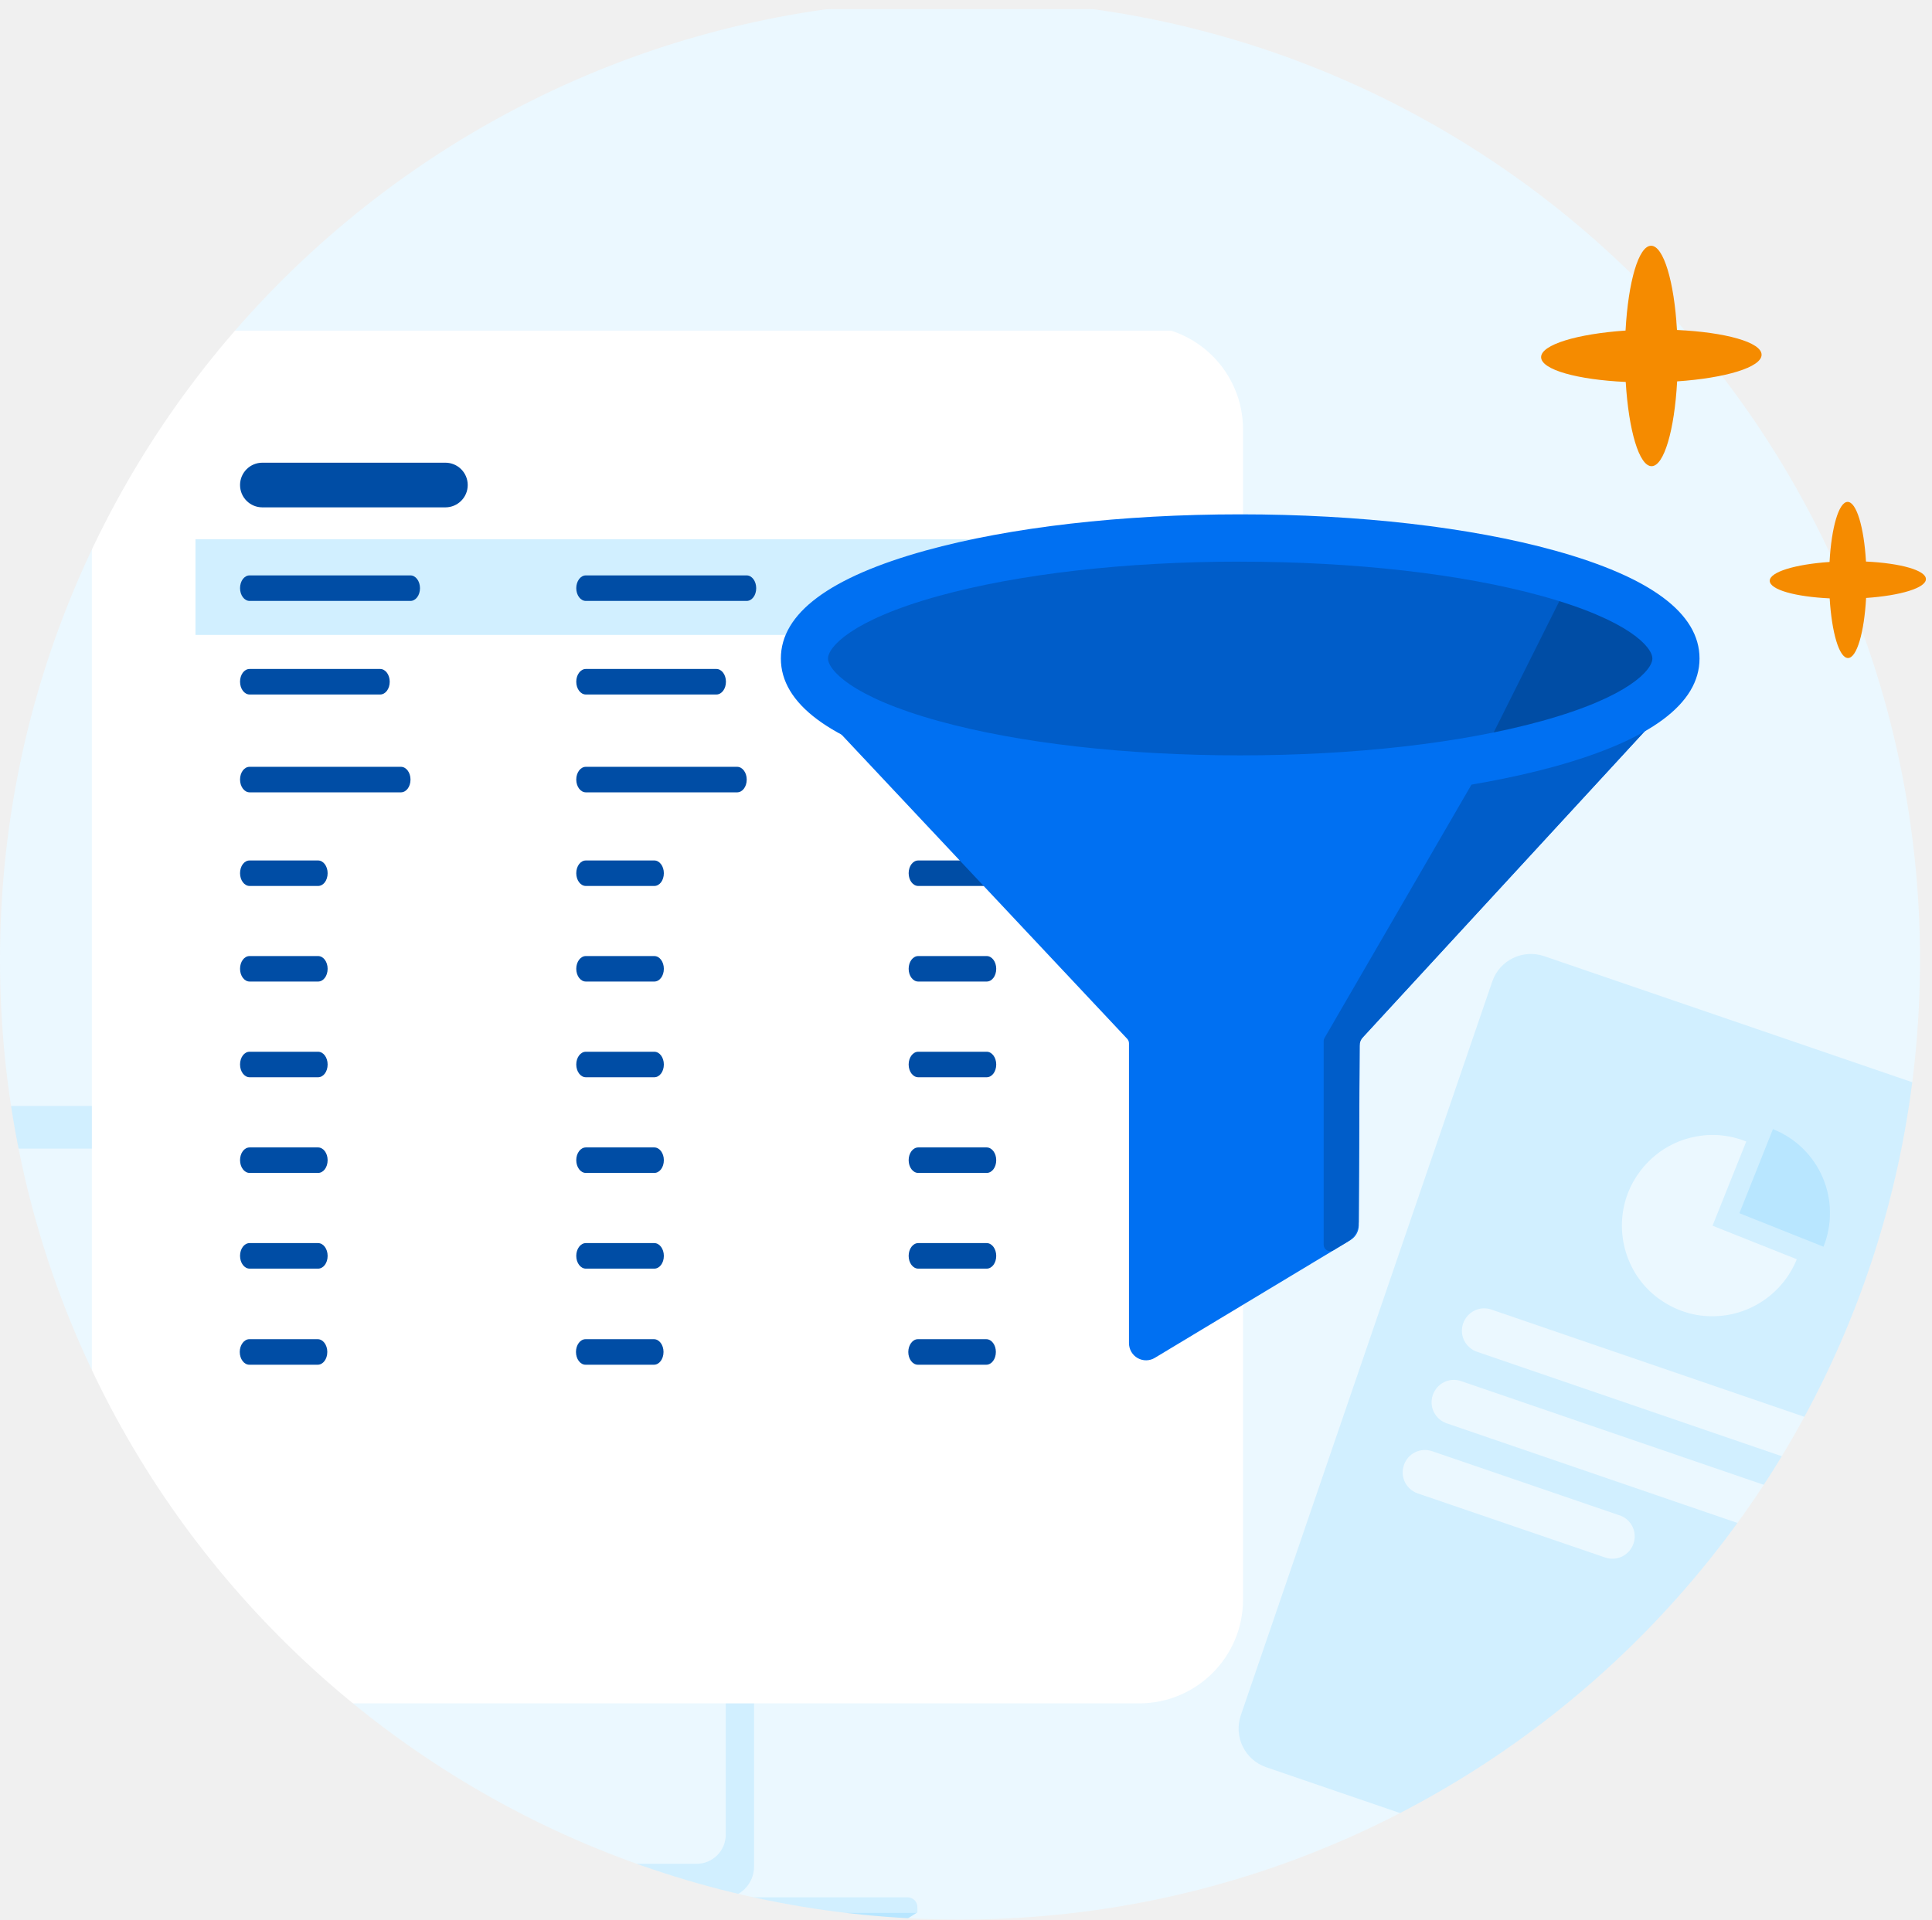
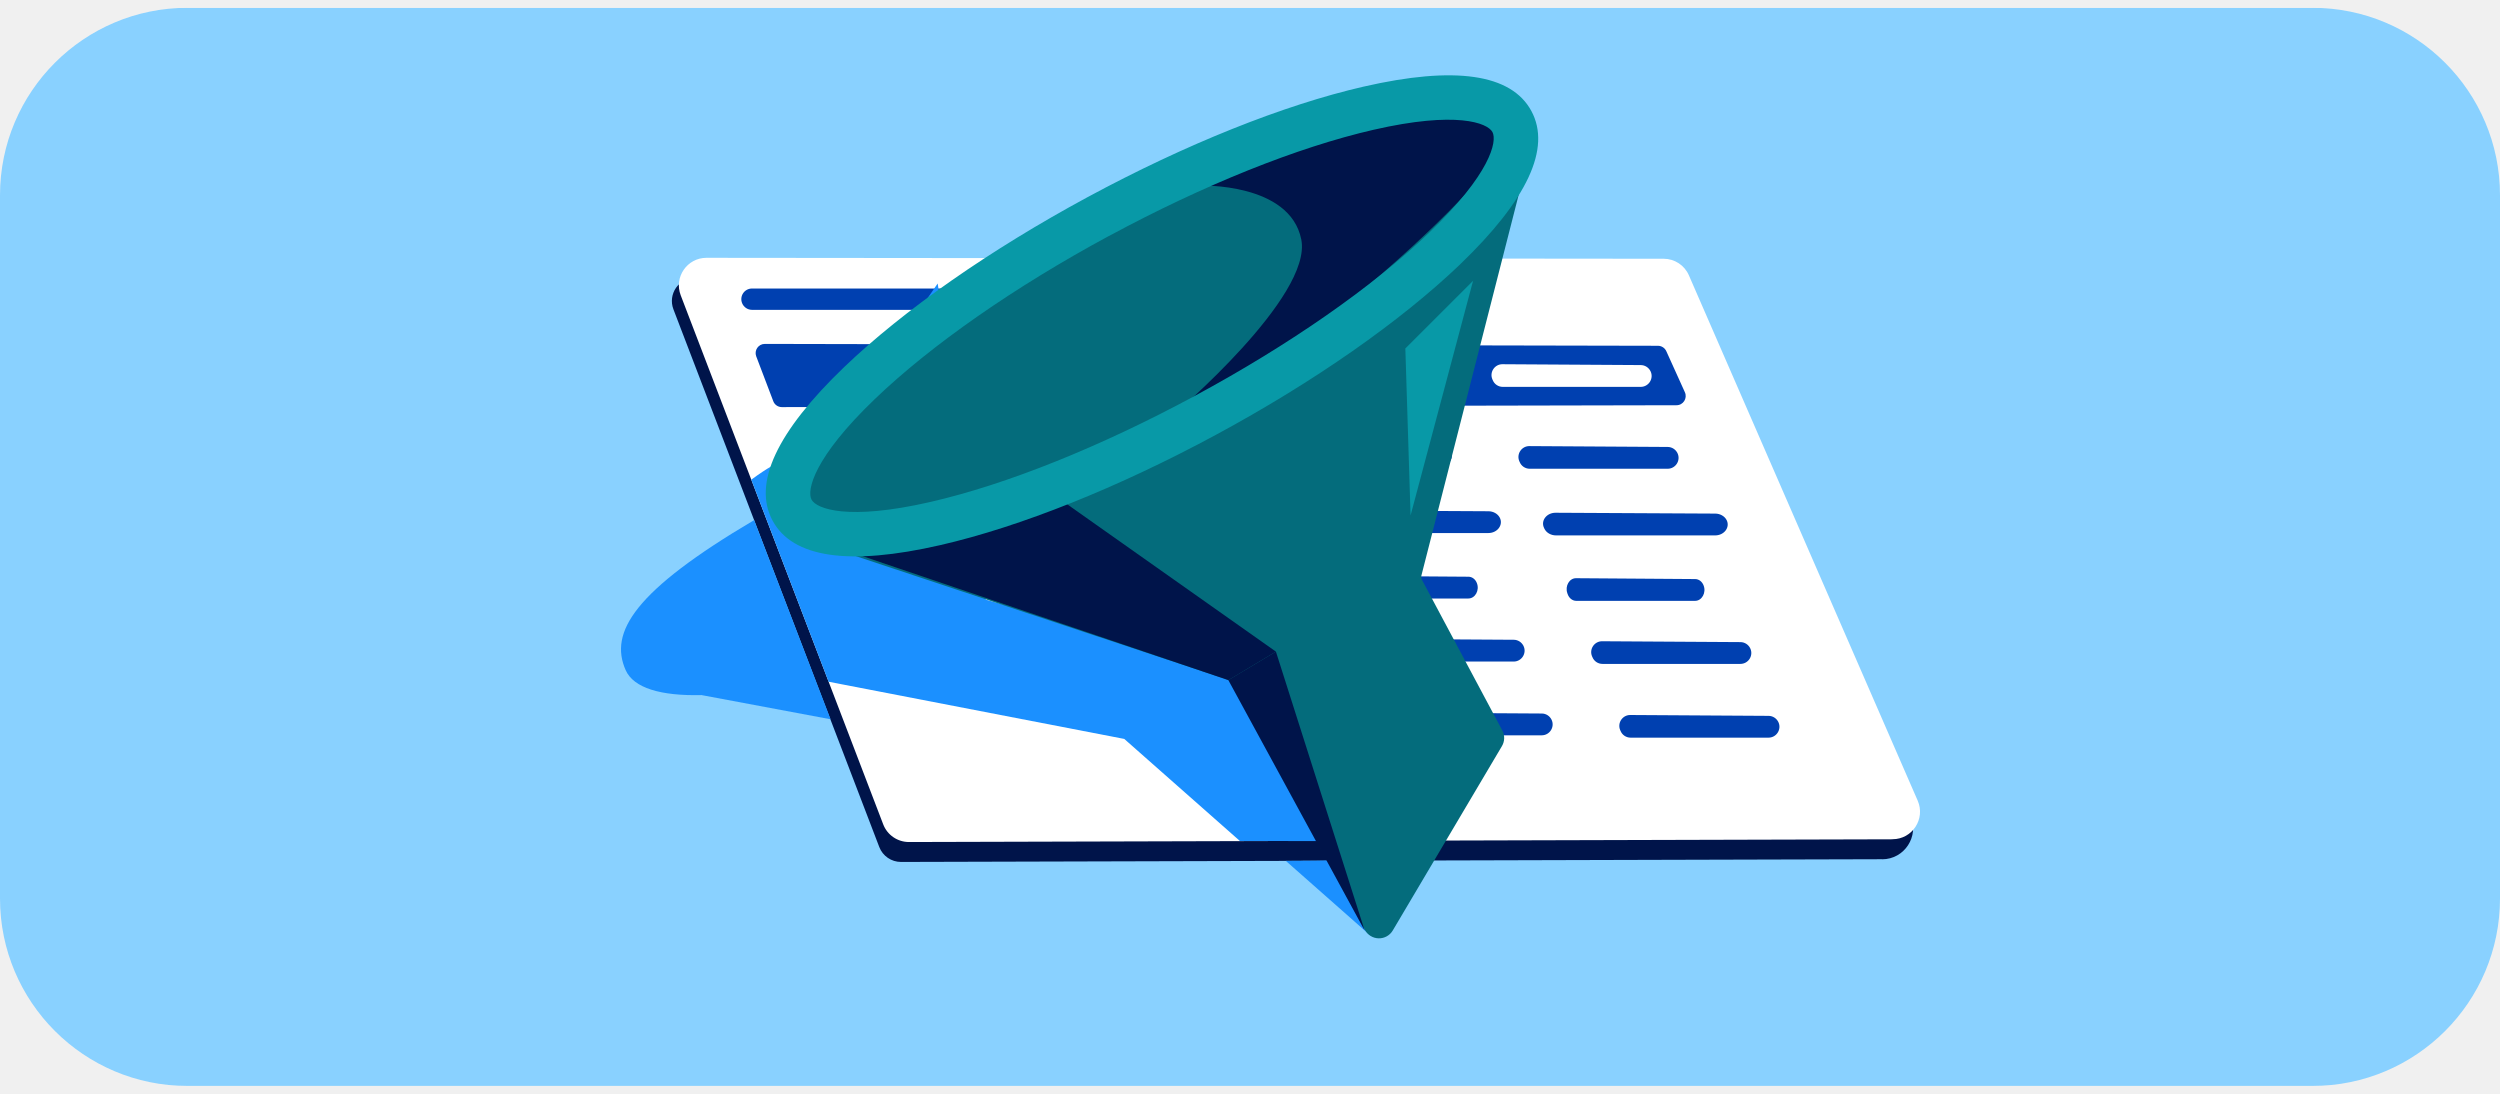
- <svg xmlns="http://www.w3.org/2000/svg" width="161" height="160" viewBox="0 0 161 160" fill="none">
-   <mask id="mask0_2672_44795" style="mask-type:alpha" maskUnits="userSpaceOnUse" x="0" y="0" width="160" height="160">
-     <circle cx="80" cy="80" r="80" fill="#EBF8FF" />
+ <svg xmlns="http://www.w3.org/2000/svg" width="160" height="70" viewBox="0 0 160 70" fill="none">
+   <mask id="mask0_4011_81662" style="mask-type:luminance" maskUnits="userSpaceOnUse" x="0" y="0" width="160" height="70">
+     <path d="M160 0.5H0V69.5H160V0.5Z" fill="white" />
  </mask>
-   <g mask="url(#mask0_2672_44795)">
-     <path d="M178.026 0.766H-44.821C-46.273 0.764 -47.712 1.063 -49.054 1.646C-50.396 2.229 -51.616 3.084 -52.644 4.162C-53.671 5.24 -54.487 6.52 -55.043 7.929C-55.599 9.337 -55.885 10.848 -55.885 12.373V149.913C-55.885 152.994 -54.719 155.95 -52.645 158.128C-50.569 160.307 -47.755 161.531 -44.821 161.531H178.026C180.961 161.531 183.775 160.307 185.85 158.128C187.925 155.95 189.091 152.994 189.091 149.913V12.373C189.091 10.848 188.805 9.337 188.248 7.929C187.692 6.52 186.877 5.24 185.849 4.162C184.822 3.084 183.602 2.229 182.26 1.646C180.917 1.063 179.479 0.764 178.026 0.766Z" fill="#EBF8FF" />
-     <path d="M60.222 92.182H-33.466C-34.91 92.182 -36.08 93.354 -36.08 94.801V155.585C-36.08 157.032 -34.91 158.204 -33.466 158.204H60.222C61.666 158.204 62.837 157.032 62.837 155.585V94.801C62.837 93.354 61.666 92.182 60.222 92.182Z" fill="#D1EFFF" />
-     <path d="M58.053 95.739H-31.427C-32.767 95.739 -33.853 96.828 -33.853 98.17V152.919C-33.853 154.262 -32.767 155.35 -31.427 155.35H58.053C59.393 155.35 60.479 154.262 60.479 152.919V98.17C60.479 96.828 59.393 95.739 58.053 95.739Z" fill="#EBF8FF" />
-     <path d="M76.449 159.413H-46.709L-43.617 160.67C-43.422 160.749 -43.214 160.79 -43.004 160.792L73.285 161.082C73.592 161.083 73.893 160.998 74.153 160.836L76.447 159.404L76.449 159.413Z" fill="#B8E6FF" />
-     <path d="M76.449 158.961C76.449 158.743 76.362 158.534 76.208 158.381C76.054 158.227 75.845 158.141 75.628 158.141H-45.887C-46.105 158.141 -46.313 158.227 -46.467 158.381C-46.621 158.534 -46.708 158.743 -46.709 158.961V159.413H76.449V158.961Z" fill="#D1EFFF" />
-     <path d="M7.705 158.115H21.908V158.405C21.908 158.712 21.786 159.007 21.57 159.224C21.352 159.442 21.058 159.564 20.752 159.564H8.854C8.547 159.564 8.253 159.442 8.036 159.224C7.819 159.007 7.697 158.712 7.697 158.405V158.115H7.705Z" fill="#9EDDFF" />
-     <path d="M13.559 94.508C13.908 94.508 14.192 94.224 14.192 93.874C14.192 93.523 13.908 93.239 13.559 93.239C13.209 93.239 12.925 93.523 12.925 93.874C12.925 94.224 13.209 94.508 13.559 94.508Z" fill="#B8E6FF" />
-     <path d="M170.718 94.097L128.68 79.697C126.895 79.091 124.958 80.034 124.352 81.819L103.4 142.973C102.794 144.758 103.737 146.695 105.523 147.302L147.56 161.702C149.346 162.308 151.283 161.365 151.889 159.579L172.84 98.426C173.447 96.641 172.504 94.704 170.718 94.097Z" fill="#D1EFFF" />
-     <path d="M145.506 95.141C144.125 94.585 142.592 94.45 141.144 94.77C139.678 95.073 138.348 95.814 137.304 96.892C136.259 97.97 135.552 99.317 135.283 100.783C135.013 102.248 135.182 103.764 135.771 105.145C136.36 106.526 137.337 107.688 138.6 108.496C139.847 109.305 141.312 109.743 142.811 109.709C144.31 109.692 145.758 109.221 146.988 108.378C148.217 107.536 149.177 106.341 149.733 104.959L142.71 102.164L145.523 95.141H145.506Z" fill="#EBF8FF" />
-     <path d="M147.745 94.114L144.95 101.121L151.956 103.916C152.327 102.99 152.512 102.013 152.495 101.02C152.495 100.026 152.276 99.049 151.889 98.139C151.501 97.23 150.929 96.405 150.221 95.714C149.514 95.024 148.672 94.485 147.745 94.114Z" fill="#B8E6FF" />
-     <path d="M153.573 119.192L124.284 109.154C123.308 108.817 122.263 109.339 121.927 110.316C121.59 111.293 122.112 112.337 123.089 112.674L152.377 122.712C153.354 123.049 154.398 122.527 154.735 121.55C155.072 120.573 154.55 119.529 153.573 119.192Z" fill="#EBF8FF" />
-     <path d="M151.047 125.154L121.758 115.116C120.781 114.779 119.737 115.301 119.4 116.278C119.063 117.255 119.585 118.299 120.562 118.636L149.851 128.674C150.828 129.011 151.889 128.489 152.209 127.512C152.545 126.535 152.023 125.491 151.047 125.154Z" fill="#EBF8FF" />
-     <path d="M134.946 126.3L119.35 120.961C118.373 120.624 117.312 121.146 116.992 122.123C116.655 123.1 117.177 124.144 118.154 124.481L133.767 129.82C134.744 130.157 135.788 129.634 136.125 128.658C136.461 127.681 135.939 126.637 134.963 126.3H134.946Z" fill="#EBF8FF" />
-     <g clip-path="url(#clip0_2672_44795)">
-       <path d="M94.934 27.144H16.078C11.299 27.144 7.426 31.017 7.426 35.795V133.324C7.426 138.103 11.299 141.976 16.078 141.976H94.934C99.712 141.976 103.586 138.103 103.586 133.324V35.795C103.586 31.017 99.712 27.144 94.934 27.144Z" fill="white" />
-       <path fill-rule="evenodd" clip-rule="evenodd" d="M16.291 36.441C16.291 36.048 16.399 35.732 16.531 35.732H93.982C94.114 35.732 94.222 36.033 94.222 36.441V132.682C94.222 133.075 94.114 133.391 93.982 133.391H16.531C16.399 133.391 16.291 133.09 16.291 132.682V36.441Z" fill="white" />
-       <path d="M94.228 44.945H16.291V52.922H94.228V44.945Z" fill="#D1EFFF" />
-       <path d="M20.802 47.96H34.203C34.642 47.96 34.999 48.437 34.999 49.026C34.999 49.626 34.642 50.088 34.203 50.088H20.802C20.361 50.088 20.004 49.611 20.004 49.026C20.004 48.437 20.349 47.96 20.802 47.96Z" fill="#004DA5" />
-       <path d="M20.802 55.759H31.682C32.12 55.759 32.477 56.236 32.477 56.822C32.477 57.422 32.12 57.887 31.682 57.887H20.802C20.361 57.887 20.004 57.41 20.004 56.822C20.004 56.236 20.349 55.759 20.802 55.759Z" fill="#004DA5" />
-       <path d="M20.802 63.915H33.411C33.852 63.915 34.209 64.392 34.209 64.978C34.209 65.578 33.852 66.043 33.411 66.043H20.802C20.361 66.043 20.004 65.566 20.004 64.978C20.004 64.389 20.349 63.915 20.802 63.915Z" fill="#004DA5" />
-       <path d="M20.802 71.721H26.506C26.948 71.721 27.302 72.198 27.302 72.783C27.302 73.384 26.948 73.846 26.506 73.846H20.802C20.361 73.846 20.004 73.372 20.004 72.783C20.004 72.189 20.349 71.721 20.802 71.721Z" fill="#004DA5" />
-       <path d="M20.802 79.688H26.506C26.948 79.688 27.302 80.162 27.302 80.75C27.302 81.351 26.948 81.813 26.506 81.813H20.802C20.361 81.813 20.004 81.339 20.004 80.75C20.004 80.162 20.349 79.688 20.802 79.688Z" fill="#004DA5" />
-       <path d="M20.802 95.64H26.506C26.948 95.64 27.302 96.114 27.302 96.702C27.302 97.303 26.948 97.765 26.506 97.765H20.802C20.361 97.765 20.004 97.288 20.004 96.702C20.004 96.114 20.349 95.64 20.802 95.64Z" fill="#004DA5" />
-       <path d="M20.802 87.664H26.506C26.948 87.664 27.302 88.138 27.302 88.727C27.302 89.327 26.948 89.79 26.506 89.79H20.802C20.361 89.79 20.004 89.315 20.004 88.727C20.004 88.138 20.349 87.664 20.802 87.664Z" fill="#004DA5" />
-       <path d="M20.802 103.613H26.506C26.948 103.613 27.302 104.091 27.302 104.679C27.302 105.279 26.948 105.742 26.506 105.742H20.802C20.361 105.742 20.004 105.264 20.004 104.679C20.004 104.091 20.349 103.613 20.802 103.613Z" fill="#004DA5" />
-       <path d="M20.776 111.623H26.479C26.918 111.623 27.275 112.1 27.275 112.686C27.275 113.286 26.918 113.751 26.479 113.751H20.776C20.337 113.751 19.98 113.274 19.98 112.686C19.98 112.1 20.349 111.623 20.776 111.623Z" fill="#004DA5" />
-       <path d="M48.821 47.96H62.221C62.66 47.96 63.017 48.437 63.017 49.026C63.017 49.626 62.66 50.088 62.221 50.088H48.821C48.379 50.088 48.022 49.611 48.022 49.026C48.022 48.437 48.379 47.96 48.821 47.96Z" fill="#004DA5" />
-       <path d="M48.821 55.759H59.7C60.138 55.759 60.495 56.236 60.495 56.822C60.495 57.422 60.138 57.887 59.7 57.887H48.821C48.379 57.887 48.022 57.41 48.022 56.822C48.022 56.236 48.379 55.759 48.821 55.759Z" fill="#004DA5" />
-       <path d="M48.821 63.915H61.429C61.87 63.915 62.227 64.392 62.227 64.978C62.227 65.578 61.87 66.043 61.429 66.043H48.821C48.379 66.043 48.022 65.566 48.022 64.978C48.022 64.389 48.379 63.915 48.821 63.915Z" fill="#004DA5" />
-       <path d="M48.821 71.721H54.524C54.966 71.721 55.32 72.198 55.32 72.783C55.32 73.384 54.966 73.846 54.524 73.846H48.821C48.379 73.846 48.022 73.372 48.022 72.783C48.022 72.189 48.379 71.721 48.821 71.721Z" fill="#004DA5" />
-       <path d="M48.821 79.688H54.524C54.966 79.688 55.32 80.162 55.32 80.75C55.32 81.351 54.966 81.813 54.524 81.813H48.821C48.379 81.813 48.022 81.339 48.022 80.75C48.022 80.162 48.379 79.688 48.821 79.688Z" fill="#004DA5" />
-       <path d="M48.821 95.64H54.524C54.966 95.64 55.32 96.114 55.32 96.702C55.32 97.303 54.966 97.765 54.524 97.765H48.821C48.379 97.765 48.022 97.288 48.022 96.702C48.022 96.114 48.379 95.64 48.821 95.64Z" fill="#004DA5" />
-       <path d="M48.821 87.664H54.524C54.966 87.664 55.32 88.138 55.32 88.727C55.32 89.327 54.966 89.79 54.524 89.79H48.821C48.379 89.79 48.022 89.315 48.022 88.727C48.022 88.138 48.379 87.664 48.821 87.664Z" fill="#004DA5" />
-       <path d="M48.821 103.613H54.524C54.966 103.613 55.32 104.091 55.32 104.679C55.32 105.279 54.966 105.742 54.524 105.742H48.821C48.379 105.742 48.022 105.264 48.022 104.679C48.022 104.091 48.379 103.613 48.821 103.613Z" fill="#004DA5" />
-       <path d="M48.794 111.623H54.497C54.936 111.623 55.293 112.1 55.293 112.686C55.293 113.286 54.936 113.751 54.497 113.751H48.794C48.355 113.751 47.998 113.274 47.998 112.686C47.998 112.1 48.355 111.623 48.794 111.623Z" fill="#004DA5" />
-       <path d="M76.52 47.96H89.921C90.359 47.96 90.716 48.437 90.716 49.026C90.716 49.626 90.359 50.088 89.921 50.088H76.52C76.078 50.088 75.721 49.611 75.721 49.026C75.721 48.437 76.078 47.96 76.52 47.96Z" fill="#004DA5" />
-       <path d="M76.52 55.759H87.399C87.837 55.759 88.195 56.236 88.195 56.822C88.195 57.422 87.837 57.887 87.399 57.887H76.52C76.078 57.887 75.721 57.41 75.721 56.822C75.721 56.236 76.078 55.759 76.52 55.759Z" fill="#004DA5" />
-       <path d="M76.52 63.915H89.128C89.569 63.915 89.927 64.392 89.927 64.978C89.927 65.578 89.569 66.043 89.128 66.043H76.52C76.078 66.043 75.721 65.566 75.721 64.978C75.721 64.389 76.078 63.915 76.52 63.915Z" fill="#004DA5" />
-       <path d="M76.52 71.721H82.224C82.662 71.721 83.019 72.198 83.019 72.783C83.019 73.384 82.662 73.846 82.224 73.846H76.52C76.078 73.846 75.721 73.372 75.721 72.783C75.721 72.189 76.078 71.721 76.52 71.721Z" fill="#004DA5" />
-       <path d="M76.52 79.688H82.224C82.662 79.688 83.019 80.162 83.019 80.75C83.019 81.351 82.662 81.813 82.224 81.813H76.52C76.078 81.813 75.721 81.339 75.721 80.75C75.721 80.162 76.078 79.688 76.52 79.688Z" fill="#004DA5" />
-       <path d="M76.52 95.64H82.224C82.662 95.64 83.019 96.114 83.019 96.702C83.019 97.303 82.662 97.765 82.224 97.765H76.52C76.078 97.765 75.721 97.288 75.721 96.702C75.721 96.114 76.078 95.64 76.52 95.64Z" fill="#004DA5" />
-       <path d="M76.52 87.664H82.224C82.662 87.664 83.019 88.138 83.019 88.727C83.019 89.327 82.662 89.79 82.224 89.79H76.52C76.078 89.79 75.721 89.315 75.721 88.727C75.721 88.138 76.078 87.664 76.52 87.664Z" fill="#004DA5" />
-       <path d="M76.52 103.613H82.224C82.662 103.613 83.019 104.091 83.019 104.679C83.019 105.279 82.662 105.742 82.224 105.742H76.52C76.078 105.742 75.721 105.264 75.721 104.679C75.721 104.091 76.078 103.613 76.52 103.613Z" fill="#004DA5" />
-       <path d="M76.487 111.623H82.191C82.632 111.623 82.989 112.1 82.989 112.686C82.989 113.286 82.632 113.751 82.191 113.751H76.487C76.046 113.751 75.691 113.274 75.691 112.686C75.697 112.1 76.052 111.623 76.487 111.623Z" fill="#004DA5" />
-       <path d="M37.115 38.566H21.865C20.837 38.566 20.004 39.4 20.004 40.428C20.004 41.456 20.837 42.289 21.865 42.289H37.115C38.143 42.289 38.977 41.456 38.977 40.428C38.977 39.4 38.143 38.566 37.115 38.566Z" fill="#004DA5" />
-     </g>
-     <path d="M69.873 60.959L93.936 86.589C94.03 86.692 94.083 86.826 94.082 86.966V111.953C94.082 112.206 94.148 112.455 94.275 112.674C94.402 112.893 94.584 113.074 94.804 113.198C95.024 113.323 95.273 113.386 95.525 113.383C95.778 113.379 96.024 113.308 96.24 113.176L112.538 103.362C112.749 103.236 112.923 103.057 113.044 102.844C113.165 102.63 113.229 102.389 113.23 102.143L113.306 86.966C113.306 86.829 113.358 86.697 113.45 86.596L138.015 59.918L69.873 60.959Z" fill="#0070F2" />
-     <path d="M110.307 86.797V103.746C110.307 103.842 110.332 103.936 110.38 104.018C110.427 104.101 110.496 104.169 110.579 104.216C110.662 104.263 110.756 104.288 110.851 104.286C110.947 104.285 111.04 104.259 111.122 104.209L112.277 103.513C112.566 103.339 112.804 103.093 112.97 102.799C113.136 102.505 113.224 102.174 113.225 101.836L113.298 87.17C113.301 86.898 113.404 86.636 113.587 86.436L137.162 60.834C137.233 60.756 137.28 60.659 137.297 60.555C137.314 60.451 137.3 60.344 137.257 60.247C137.213 60.151 137.143 60.069 137.054 60.012C136.966 59.955 136.862 59.925 136.757 59.927C136.698 59.928 136.639 59.939 136.584 59.96L123.083 64.854C122.964 64.898 122.865 64.982 122.801 65.092L110.378 86.514C110.329 86.6 110.305 86.698 110.307 86.797Z" fill="#005DC9" />
-     <path d="M103.348 64.931C123.403 64.931 139.661 60.433 139.661 54.886C139.661 49.338 123.403 44.841 103.348 44.841C83.293 44.841 67.035 49.338 67.035 54.886C67.035 60.433 83.293 64.931 103.348 64.931Z" fill="#005DC9" />
-     <path d="M139.661 54.895C139.661 52.386 136.333 50.093 130.833 48.333L123.36 63.279C133.181 61.471 139.661 58.387 139.661 54.895Z" fill="#004DA5" />
-     <path d="M103.348 66.902C93.478 66.902 84.174 65.831 77.152 63.89C69.136 61.671 65.072 58.644 65.072 54.886C65.072 51.127 69.134 48.103 77.152 45.884C84.174 43.943 93.478 42.871 103.348 42.871C113.218 42.871 122.534 43.943 129.547 45.884C137.562 48.103 141.627 51.129 141.627 54.886C141.627 58.642 137.565 61.671 129.547 63.89C122.524 65.824 113.22 66.902 103.348 66.902ZM103.348 46.812C93.822 46.812 84.887 47.832 78.196 49.682C70.922 51.695 69.001 53.959 69.001 54.886C69.001 55.812 70.922 58.079 78.196 60.091C84.887 61.942 93.829 62.961 103.348 62.961C112.867 62.961 121.809 61.942 128.502 60.091C135.774 58.079 137.697 55.815 137.697 54.886C137.697 53.957 135.774 51.695 128.502 49.682C121.809 47.832 112.877 46.817 103.348 46.817V46.812Z" fill="#0070F2" />
+   <g mask="url(#mask0_4011_81662)">
+     <path d="M148 0.5H12C5.373 0.5 0 5.873 0 12.5V57.5C0 64.127 5.373 69.5 12 69.5H148C154.627 69.5 160 64.127 160 57.5V12.5C160 5.873 154.627 0.5 148 0.5Z" fill="#89D1FF" />
+     <path d="M120.454 54.99L57.664 55.165C57.049 55.165 56.494 54.785 56.274 54.21L43.099 19.795C42.729 18.82 43.444 17.78 44.489 17.78L107.309 17.845L122.274 52.21C122.844 53.525 121.884 54.995 120.454 54.995V54.99Z" fill="#00144A" />
+     <path d="M121.119 53.715L58.174 53.89C57.444 53.89 56.784 53.44 56.524 52.755L43.564 18.895C43.124 17.74 43.974 16.5 45.214 16.5L106.474 16.56C107.174 16.56 107.809 16.975 108.089 17.62L122.734 51.245C123.239 52.41 122.389 53.71 121.124 53.71L121.119 53.715Z" fill="white" />
+     <path d="M107.298 25.935L50.038 26.055C49.794 26.055 49.574 25.905 49.489 25.675L48.398 22.805C48.254 22.42 48.538 22.01 48.949 22.01L106.108 22.13C106.338 22.13 106.548 22.265 106.643 22.475L107.833 25.105C108.008 25.495 107.723 25.935 107.298 25.935Z" fill="#0040B0" />
+     <path d="M105.004 24.76H96.179C95.894 24.76 95.639 24.59 95.534 24.325L95.509 24.27C95.319 23.81 95.664 23.305 96.159 23.31L105.009 23.365C105.279 23.365 105.524 23.525 105.639 23.77C105.854 24.23 105.514 24.76 105.004 24.76Z" fill="white" />
+     <path d="M91.459 24.76H82.633C82.349 24.76 82.094 24.59 81.989 24.325L81.963 24.27C81.773 23.81 82.118 23.305 82.614 23.31L91.463 23.365C91.734 23.365 91.978 23.525 92.094 23.77C92.308 24.23 91.969 24.76 91.459 24.76Z" fill="white" />
+     <path d="M66.449 19.83H48.129C47.849 19.83 47.599 19.66 47.494 19.4C47.314 18.95 47.644 18.465 48.129 18.465H66.449C66.729 18.465 66.979 18.635 67.084 18.895C67.264 19.345 66.934 19.83 66.449 19.83Z" fill="#0040B0" />
+     <path d="M106.728 30H97.903C97.618 30 97.363 29.83 97.258 29.565L97.233 29.51C97.043 29.05 97.388 28.545 97.883 28.55L106.733 28.605C107.003 28.605 107.248 28.765 107.363 29.01C107.578 29.47 107.238 30 106.728 30Z" fill="#0040B0" />
+     <path d="M109.769 34.266H99.584C99.259 34.266 98.964 34.096 98.839 33.831L98.814 33.776C98.599 33.316 98.989 32.81 99.564 32.816L109.774 32.87C110.084 32.87 110.369 33.031 110.499 33.276C110.744 33.736 110.354 34.266 109.769 34.266Z" fill="#0040B0" />
+     <path d="M108.484 38.455H100.884C100.639 38.455 100.419 38.285 100.329 38.02L100.309 37.965C100.149 37.505 100.439 37 100.869 37.005L108.489 37.06C108.724 37.06 108.934 37.22 109.029 37.465C109.214 37.925 108.924 38.455 108.484 38.455Z" fill="#0040B0" />
+     <path d="M111.384 42.49H102.559C102.274 42.49 102.019 42.32 101.914 42.055L101.889 42C101.699 41.54 102.044 41.035 102.539 41.04L111.389 41.095C111.659 41.095 111.904 41.255 112.019 41.5C112.234 41.96 111.894 42.49 111.384 42.49Z" fill="#0040B0" />
+     <path d="M113.184 47.21H104.359C104.074 47.21 103.819 47.04 103.714 46.775L103.689 46.72C103.499 46.26 103.844 45.755 104.339 45.76L113.189 45.815C113.459 45.815 113.704 45.975 113.819 46.22C114.034 46.68 113.694 47.21 113.184 47.21Z" fill="#0040B0" />
+     <path d="M92.219 29.849H83.394C83.109 29.849 82.854 29.68 82.749 29.415L82.724 29.359C82.534 28.899 82.879 28.395 83.374 28.399L92.224 28.454C92.494 28.454 92.739 28.614 92.854 28.859C93.069 29.32 92.729 29.849 92.219 29.849Z" fill="#0040B0" />
+     <path d="M95.253 34.115H85.068C84.743 34.115 84.448 33.945 84.323 33.68L84.298 33.625C84.083 33.165 84.473 32.66 85.048 32.665L95.258 32.72C95.568 32.72 95.853 32.88 95.983 33.125C96.228 33.585 95.838 34.115 95.253 34.115Z" fill="#0040B0" />
+     <path d="M93.974 38.304H86.374C86.129 38.304 85.909 38.135 85.819 37.87L85.799 37.815C85.639 37.355 85.929 36.849 86.359 36.855L93.979 36.91C94.214 36.91 94.424 37.069 94.519 37.315C94.704 37.775 94.414 38.304 93.974 38.304Z" fill="#0040B0" />
+     <path d="M96.874 42.34H88.049C87.764 42.34 87.509 42.17 87.404 41.905L87.379 41.85C87.189 41.39 87.534 40.885 88.029 40.89L96.879 40.945C97.149 40.945 97.394 41.105 97.509 41.35C97.724 41.81 97.384 42.34 96.874 42.34Z" fill="#0040B0" />
+     <path d="M98.669 47.06H89.844C89.559 47.06 89.304 46.89 89.199 46.625L89.174 46.57C88.984 46.11 89.329 45.605 89.824 45.61L98.674 45.665C98.944 45.665 99.189 45.825 99.304 46.07C99.519 46.53 99.179 47.06 98.669 47.06Z" fill="#0040B0" />
+     <path d="M84.587 53.829L82.324 43.795L63.095 38.381L63.007 37.803C63.671 37.526 64.338 37.242 65.01 36.944C78.088 31.163 87.5 23.786 86.033 20.467C84.613 17.256 73.526 19.021 60.961 24.377L60.011 18.144L53.144 28.113C49.988 29.798 50.355 29.041 48.082 30.699L53.03 43.631L71.953 47.291L79.351 53.822" fill="#1B90FF" />
+     <path d="M82.292 55.096L87.711 59.88L86.014 55.035C84.101 55.097 84.205 55.08 82.292 55.096Z" fill="#1B90FF" />
+     <path d="M48.264 33.288C40.574 37.827 38.973 40.47 40.042 42.888C40.55 44.036 42.295 44.547 44.9 44.486L53.158 46.033" fill="#1B90FF" />
+     <path d="M54.567 35.523L78.59 43.507C78.685 43.539 78.765 43.607 78.812 43.696L87.352 59.512C87.438 59.673 87.565 59.807 87.72 59.902C87.875 59.998 88.053 60.05 88.235 60.053C88.417 60.057 88.597 60.012 88.755 59.923C88.914 59.834 89.046 59.705 89.138 59.548L96.123 47.753C96.213 47.601 96.263 47.429 96.267 47.252C96.27 47.075 96.229 46.901 96.145 46.745L91.006 37.112C90.96 37.025 90.947 36.923 90.971 36.828L97.436 11.527L54.567 35.523Z" fill="#046C7C" />
+     <path d="M77.159 26.573C89.881 19.705 98.657 11.29 96.761 7.778C94.865 4.267 83.015 6.988 70.293 13.856C57.572 20.725 48.795 29.14 50.692 32.651C52.588 36.163 64.438 33.442 77.159 26.573Z" fill="#046C7C" />
+     <path d="M78.615 43.529L54.672 35.413L67.861 31.964L81.657 41.703L78.615 43.529Z" fill="#00144A" />
+     <path d="M96.764 7.785C95.907 6.197 79.629 9.239 76.789 11.877C76.789 11.877 82.551 11.674 83.282 15.326C84.012 18.978 75.166 26.486 75.166 26.486C80.847 25.065 97.958 9.996 96.764 7.785Z" fill="#00144A" />
+     <path d="M77.833 27.821C71.572 31.202 65.304 33.71 60.186 34.886C54.343 36.227 50.731 35.703 49.446 33.324C48.162 30.945 49.705 27.639 54.032 23.488C57.824 19.854 63.359 15.99 69.62 12.609C75.881 9.229 82.157 6.717 87.269 5.544C93.112 4.203 96.724 4.727 98.008 7.105C99.292 9.482 97.75 12.791 93.423 16.942C89.629 20.571 84.096 24.44 77.833 27.821ZM70.967 15.104C64.924 18.367 59.605 22.072 55.993 25.535C52.067 29.3 51.622 31.391 51.939 31.978C52.255 32.564 54.249 33.341 59.55 32.124C64.427 31.004 70.448 28.587 76.486 25.326C82.525 22.066 87.848 18.359 91.462 14.895C95.387 11.13 95.833 9.039 95.516 8.451C95.198 7.863 93.205 7.09 87.905 8.306C83.026 9.427 77.013 11.844 70.969 15.107L70.967 15.104Z" fill="#0899A7" />
+     <path d="M81.658 41.702L78.614 43.528L87.339 59.557L81.658 41.702Z" fill="#00144A" />
+     <path d="M89.942 22.301L90.276 32.991L94.276 17.972L89.942 22.301Z" fill="#0899A7" />
  </g>
-   <path d="M146.798 29.565C146.798 28.525 143.78 27.693 139.747 27.504C139.517 23.476 138.629 20.481 137.589 20.483C136.549 20.486 135.684 23.504 135.463 27.552C131.419 27.829 128.412 28.733 128.426 29.775C128.44 30.817 131.444 31.649 135.477 31.836C135.719 35.864 136.595 38.859 137.633 38.857C138.67 38.854 139.54 35.836 139.761 31.788C143.805 31.511 146.81 30.607 146.798 29.565Z" fill="#F58B00" />
-   <path d="M160.492 48.266C160.492 47.529 158.354 46.94 155.498 46.806C155.335 43.953 154.706 41.831 153.969 41.833C153.233 41.835 152.62 43.972 152.463 46.84C149.599 47.036 147.469 47.676 147.479 48.414C147.488 49.153 149.616 49.742 152.473 49.874C152.645 52.728 153.265 54.849 154 54.847C154.735 54.846 155.351 52.708 155.508 49.84C158.372 49.644 160.501 49.004 160.492 48.266Z" fill="#F58B00" />
-   <defs>
-     <clipPath id="clip0_2672_44795">
-       <rect width="96.16" height="114.833" fill="white" transform="translate(7.65527 27.5596)" />
-     </clipPath>
-   </defs>
</svg>
